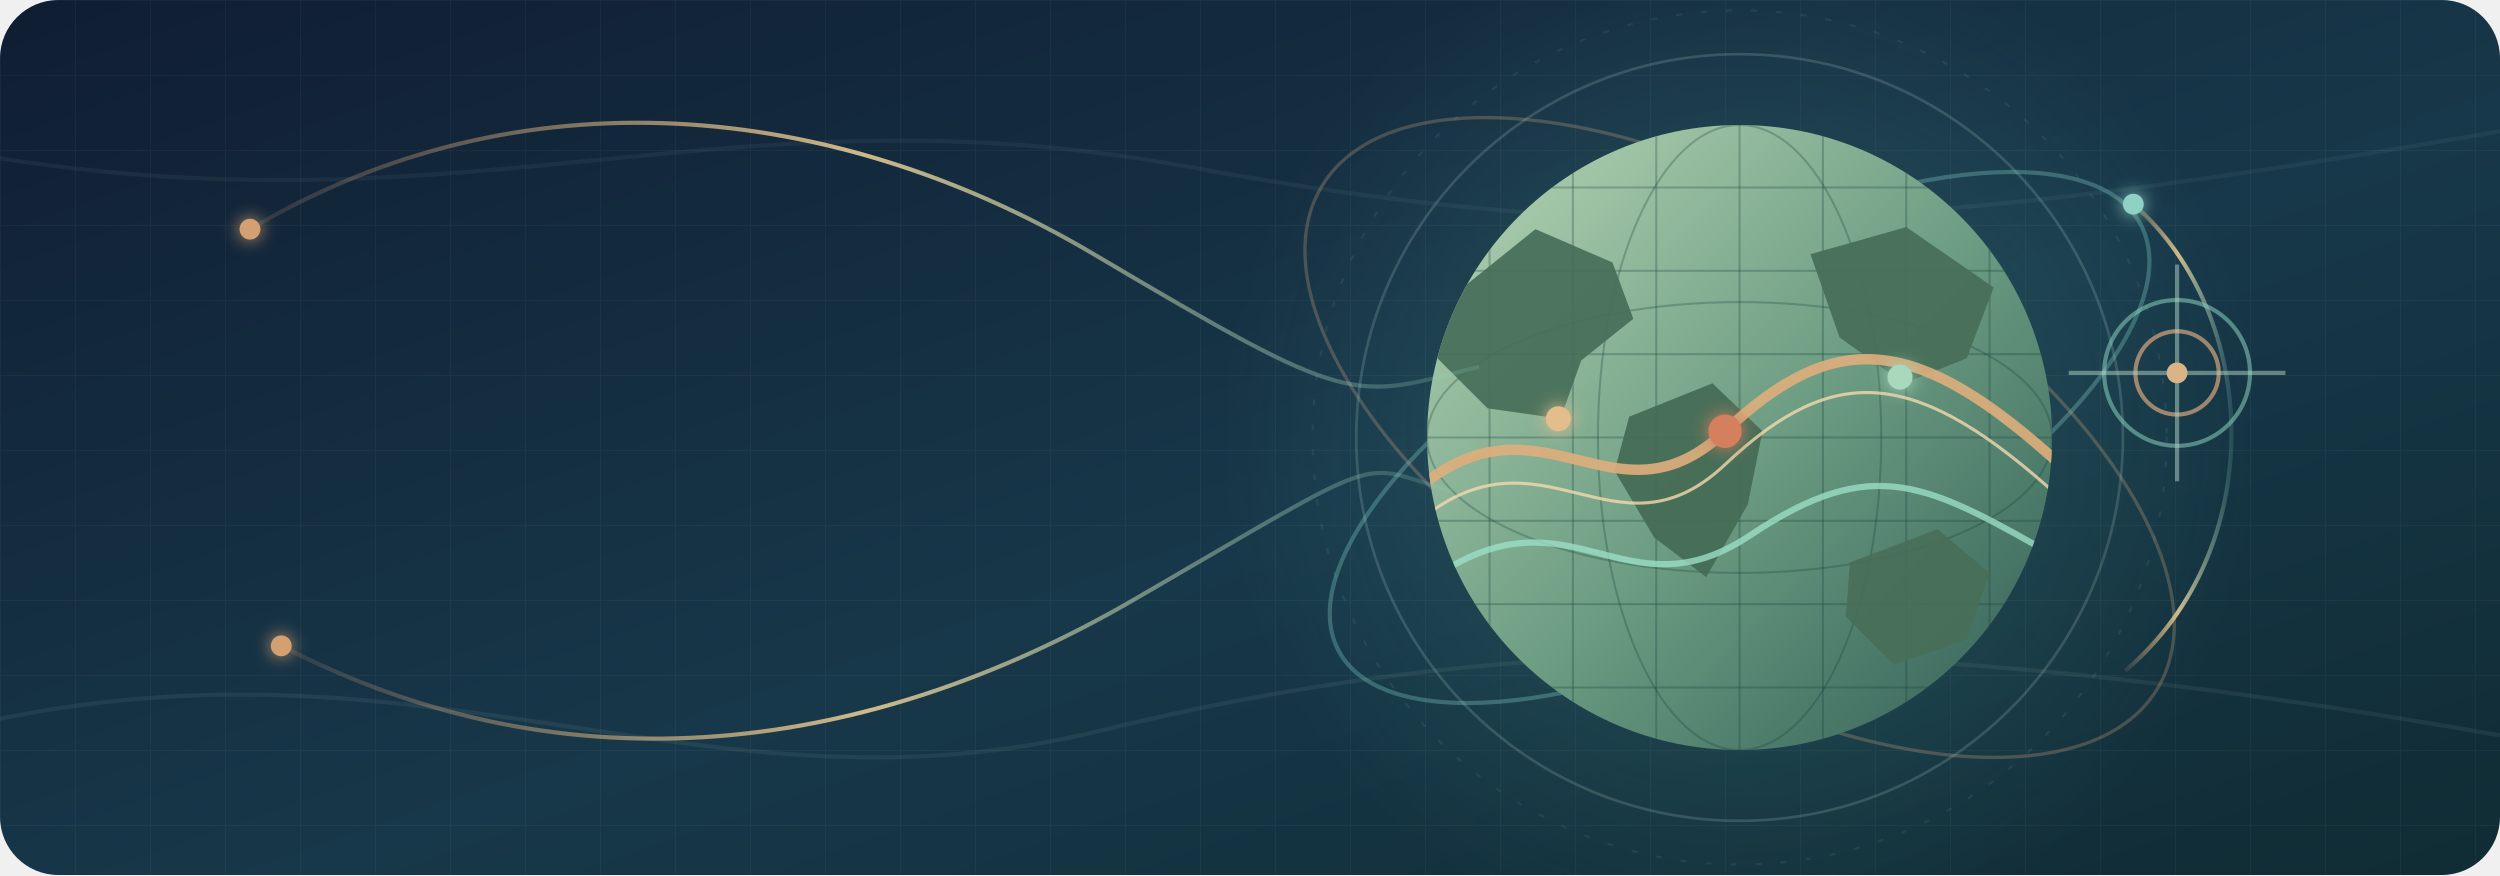
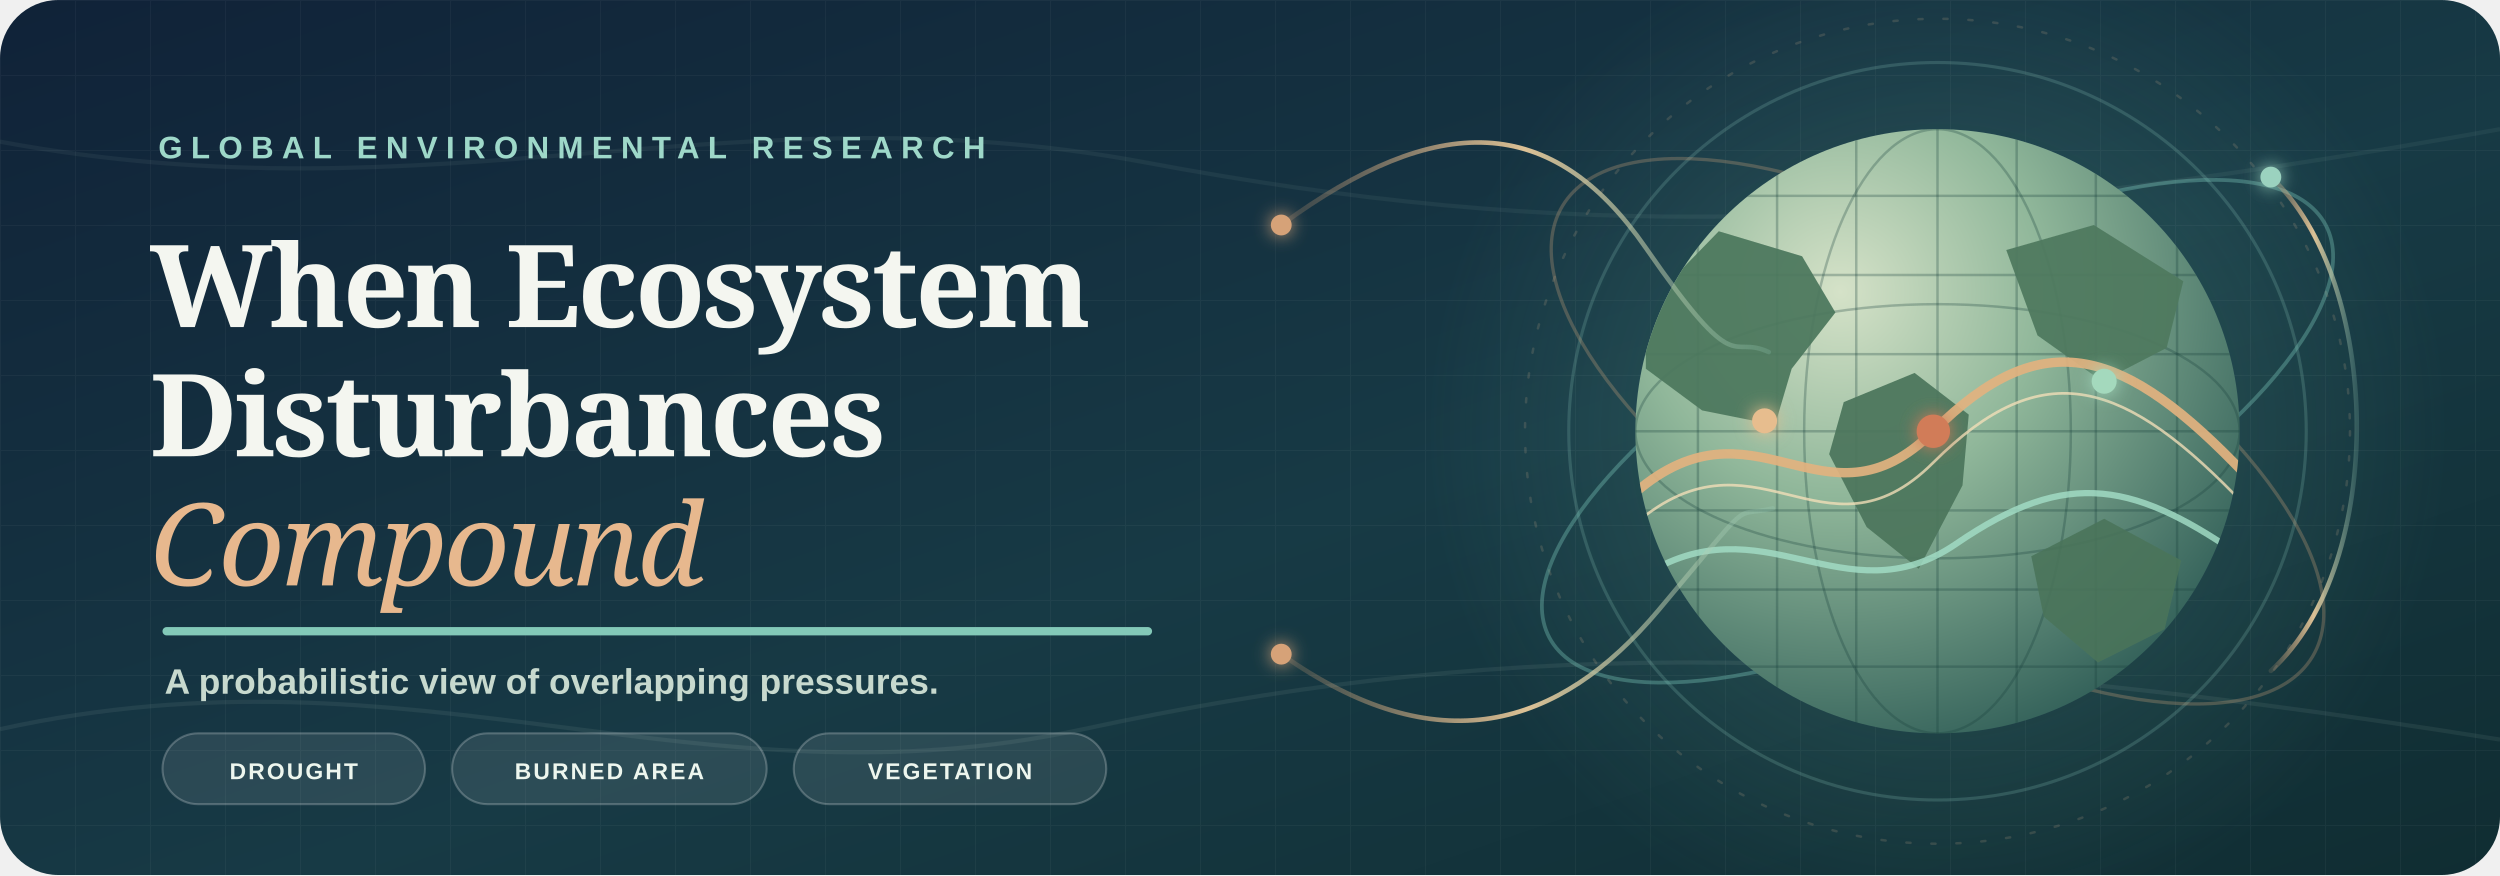
<svg xmlns="http://www.w3.org/2000/svg" width="1200" height="420" viewBox="0 0 1200 420" role="img" aria-labelledby="title desc">
  <defs>
    <linearGradient id="bg" x1="0" y1="0" x2="1" y2="1">
-       <stop offset="0" stop-color="#101d32" />
-       <stop offset=".56" stop-color="#17384a" />
-       <stop offset="1" stop-color="#102c34" />
+       <stop offset="0" stop-color="#102238" />
+       <stop offset=".56" stop-color="#173a45" />
+       <stop offset="1" stop-color="#102d32" />
+     </linearGradient>
+     <linearGradient id="signal" x1="0" y1="0" x2="1" y2="0">
+       <stop offset="0" stop-color="#d6a278" stop-opacity=".15" />
+       <stop offset=".5" stop-color="#e7c99a" stop-opacity=".95" />
+       <stop offset="1" stop-color="#9bd2bf" stop-opacity=".2" />
    </linearGradient>
    <radialGradient id="halo">
-       <stop offset="0" stop-color="#5ca99a" stop-opacity=".28" />
-       <stop offset="1" stop-color="#5ca99a" stop-opacity="0" />
+       <stop offset="0" stop-color="#72b9a3" stop-opacity=".28" />
+       <stop offset="1" stop-color="#72b9a3" stop-opacity="0" />
    </radialGradient>
-     <linearGradient id="globe" x1="0" y1="0" x2="1" y2="1">
-       <stop offset="0" stop-color="#b8d6b6" />
-       <stop offset=".52" stop-color="#6d9d83" />
-       <stop offset="1" stop-color="#315d55" />
-     </linearGradient>
-     <linearGradient id="signal" x1="0" y1="0" x2="1" y2="0">
-       <stop offset="0" stop-color="#d5a071" stop-opacity=".12" />
-       <stop offset=".5" stop-color="#d8c18e" stop-opacity=".95" />
-       <stop offset="1" stop-color="#8fd2c3" stop-opacity=".16" />
-     </linearGradient>
+     <radialGradient id="earth" cx="34%" cy="27%" r="80%">
+       <stop offset="0" stop-color="#d5e2c8" />
+       <stop offset=".42" stop-color="#90b79a" />
+       <stop offset="1" stop-color="#315f58" />
+     </radialGradient>
    <pattern id="grid" width="36" height="36" patternUnits="userSpaceOnUse">
-       <path d="M36 0H0V36" fill="none" stroke="#d8e7e4" stroke-opacity=".045" />
+       <path d="M36 0H0V36" fill="none" stroke="#e2eee8" stroke-opacity=".045" />
    </pattern>
    <clipPath id="globeClip">
-       <circle cx="835" cy="210" r="150" />
+       <circle cx="930" cy="207" r="145" />
    </clipPath>
    <filter id="glow" x="-100%" y="-100%" width="300%" height="300%">
-       <feGaussianBlur stdDeviation="4" result="b" />
+       <feGaussianBlur stdDeviation="4" result="blur" />
      <feMerge>
-         <feMergeNode in="b" />
+         <feMergeNode in="blur" />
        <feMergeNode in="SourceGraphic" />
      </feMerge>
    </filter>
  </defs>
  <rect width="1200" height="420" rx="28" fill="url(#bg)" />
  <rect width="1200" height="420" rx="28" fill="url(#grid)" />
-   <circle cx="835" cy="210" r="248" fill="url(#halo)" />
-   <path d="M0 345 C210 302 342 396 527 351 S890 298 1200 353" fill="none" stroke="#a9c5bb" stroke-opacity=".09" stroke-width="2" />
-   <path d="M0 76 C230 112 353 40 570 80 S922 111 1200 63" fill="none" stroke="#a9c5bb" stroke-opacity=".07" stroke-width="2" />
+   <circle cx="930" cy="207" r="245" fill="url(#halo)" />
+   <path d="M0 350 C200 306 334 390 520 350 S875 303 1200 355" fill="none" stroke="#b5cfc4" stroke-opacity=".09" stroke-width="2" />
+   <path d="M0 68 C210 107 352 41 550 78 S906 115 1200 62" fill="none" stroke="#b5cfc4" stroke-opacity=".07" stroke-width="2" />
  <g fill="none" stroke-linecap="round">
-     <ellipse cx="835" cy="210" rx="218" ry="86" transform="rotate(-28 835 210)" stroke="#7cc7bc" stroke-opacity=".35" stroke-width="2" />
-     <ellipse cx="835" cy="210" rx="234" ry="111" transform="rotate(31 835 210)" stroke="#d4a77e" stroke-opacity=".28" stroke-width="1.6" />
-     <circle cx="835" cy="210" r="184" stroke="#b7d4cd" stroke-opacity=".2" stroke-width="1.3" />
-     <circle cx="835" cy="210" r="205" stroke="#8ac8ba" stroke-opacity=".1" stroke-width="1" stroke-dasharray="2 10" />
+     <circle cx="930" cy="207" r="177" stroke="#8bc5b7" stroke-opacity=".22" stroke-width="1.5" />
+     <circle cx="930" cy="207" r="198" stroke="#d2b08d" stroke-opacity=".18" stroke-width="1.2" stroke-dasharray="2 10" />
+     <ellipse cx="930" cy="207" rx="211" ry="78" transform="rotate(-28 930 207)" stroke="#7dcabd" stroke-opacity=".36" stroke-width="1.8" />
+     <ellipse cx="930" cy="207" rx="210" ry="86" transform="rotate(31 930 207)" stroke="#d8aa7e" stroke-opacity=".28" stroke-width="1.6" />
  </g>
  <g clip-path="url(#globeClip)">
-     <circle cx="835" cy="210" r="150" fill="url(#globe)" />
-     <g stroke="#163e3b" stroke-opacity=".28" fill="none">
-       <path d="M680 90H990M680 130H990M680 170H990M680 210H990M680 250H990M680 290H990M680 330H990" />
-       <path d="M715 55V365M755 55V365M795 55V365M835 55V365M875 55V365M915 55V365M955 55V365" />
-       <ellipse cx="835" cy="210" rx="150" ry="65" />
-       <ellipse cx="835" cy="210" rx="68" ry="150" />
+     <circle cx="930" cy="207" r="145" fill="url(#earth)" />
+     <g fill="none" stroke="#173e3c" stroke-opacity=".28" stroke-width="1.2">
+       <path d="M780 94H1080M780 132H1080M780 170H1080M780 207H1080M780 245H1080M780 283H1080M780 320H1080" />
+       <path d="M815 55V360M853 55V360M891 55V360M930 55V360M968 55V360M1006 55V360M1045 55V360" />
+       <ellipse cx="930" cy="207" rx="145" ry="61" />
+       <ellipse cx="930" cy="207" rx="64" ry="145" />
    </g>
-     <path d="M696 143 L737 110 774 126 784 153 759 173 749 201 714 196 690 172Z" fill="#476e58" opacity=".92" />
-     <path d="M782 200 L822 184 846 207 839 242 819 277 794 258 775 226Z" fill="#456b55" opacity=".94" />
-     <path d="M869 122 L915 109 957 138 944 172 914 184 883 162Z" fill="#476e58" opacity=".94" />
-     <path d="M888 270 L930 254 955 275 944 307 909 319 886 296Z" fill="#476e58" opacity=".9" />
-     <path d="M680 235 C740 184 775 257 828 207 S920 160 990 224" fill="none" stroke="#dfae7c" stroke-width="5" opacity=".9" />
-     <path d="M680 251 C740 200 775 273 828 223 S920 176 990 240" fill="none" stroke="#f4d9ac" stroke-width="1.5" opacity=".8" />
-     <path d="M690 276 C755 233 780 297 840 257 S925 232 990 269" fill="none" stroke="#9be0c7" stroke-width="3" opacity=".78" />
+     <path d="M790 147 L825 111 865 123 881 150 860 177 852 204 817 197 790 177Z" fill="#4d785e" opacity=".94" />
+     <path d="M885 193 L919 179 945 199 942 233 921 273 896 253 878 218Z" fill="#4c765c" opacity=".94" />
+     <path d="M963 120 L1005 108 1048 135 1040 167 1009 183 978 161Z" fill="#4f795f" opacity=".94" />
+     <path d="M975 267 L1010 249 1047 269 1039 302 1007 318 981 296Z" fill="#4a745a" opacity=".88" />
+     <path d="M782 239 C842 184 875 260 928 207 S1020 167 1078 228" fill="none" stroke="#e2b27f" stroke-width="4.5" opacity=".92" />
+     <path d="M782 254 C842 199 875 275 928 222 S1020 182 1078 243" fill="none" stroke="#f4dfb8" stroke-width="1.3" opacity=".78" />
+     <path d="M788 277 C846 239 885 298 939 261 S1025 231 1080 270" fill="none" stroke="#a2ddc6" stroke-width="3" opacity=".82" />
    <g filter="url(#glow)">
-       <circle cx="748" cy="201" r="6" fill="#e4bd8d" />
-       <circle cx="828" cy="207" r="8" fill="#d47f5d" />
-       <circle cx="912" cy="181" r="6" fill="#a8d9bd" />
+       <circle cx="847" cy="202" r="6" fill="#e7bd8e" />
+       <circle cx="928" cy="207" r="8" fill="#d17b58" />
+       <circle cx="1010" cy="183" r="6" fill="#a4d9bd" />
    </g>
  </g>
-   <g fill="none" stroke="url(#signal)" stroke-width="2">
-     <path d="M120 110 C250 33 400 48 525 122 S648 192 710 176" />
-     <path d="M135 310 C274 382 418 361 544 288 S650 222 697 236" />
-     <path d="M1024 98 C1085 151 1090 263 1020 322" />
+   <g fill="none" stroke="url(#signal)" stroke-width="2.2" stroke-linecap="round">
+     <path d="M615 108 C690 53 745 54 790 119 S830 160 849 169" />
+     <path d="M615 314 C690 367 748 350 796 293 S830 249 851 244" />
+     <path d="M1090 85 C1143 134 1147 270 1090 322" />
  </g>
  <g filter="url(#glow)">
-     <circle cx="120" cy="110" r="5" fill="#d5a071" />
-     <circle cx="135" cy="310" r="5" fill="#d5a071" />
-     <circle cx="1024" cy="98" r="5" fill="#8fd2c3" />
+     <circle cx="615" cy="108" r="5" fill="#d6a278" />
+     <circle cx="615" cy="314" r="5" fill="#d6a278" />
+     <circle cx="1090" cy="85" r="5" fill="#9bd2bf" />
  </g>
-   <g transform="translate(1045 179)" fill="none" stroke-width="2">
-     <circle cx="0" cy="0" r="35" stroke="#8acdbd" stroke-opacity=".55" />
-     <circle cx="0" cy="0" r="20" stroke="#d7a77e" stroke-opacity=".7" />
-     <path d="M-52 0H52M0 -52V52" stroke="#b5d4c8" stroke-opacity=".5" />
-     <circle cx="0" cy="0" r="5" fill="#d9b487" stroke="none" />
+   <g font-family="Arial, Helvetica, sans-serif">
+     <text x="76" y="76" fill="#9ed8c9" font-size="15" font-weight="700" letter-spacing="4">GLOBAL ENVIRONMENTAL RESEARCH</text>
+     <text x="72" y="157" fill="#f4f6f0" font-family="Georgia, serif" font-size="55" font-weight="700" letter-spacing="-1.4">When Ecosystem</text>
+     <text x="72" y="219" fill="#f4f6f0" font-family="Georgia, serif" font-size="55" font-weight="700" letter-spacing="-1.4">Disturbances</text>
+     <text x="72" y="281" fill="#e7b88e" font-family="Georgia, serif" font-size="55" font-style="italic" letter-spacing="-1.5">Compound</text>
+     <rect x="78" y="301" width="475" height="4" rx="2" fill="#83c9b8" />
+     <text x="79" y="333" fill="#c7d9ce" font-size="17" font-weight="600">A probabilistic view of overlapping pressures.</text>
+     <g transform="translate(78 352)">
+       <rect width="126" height="34" rx="17" fill="#ffffff" fill-opacity=".09" stroke="#ffffff" stroke-opacity=".23" />
+       <text x="63" y="22" text-anchor="middle" fill="#edf6ee" font-size="11" font-weight="700" letter-spacing="1">DROUGHT</text>
+       <rect x="139" width="151" height="34" rx="17" fill="#ffffff" fill-opacity=".09" stroke="#ffffff" stroke-opacity=".23" />
+       <text x="214.5" y="22" text-anchor="middle" fill="#edf6ee" font-size="11" font-weight="700" letter-spacing="1">BURNED AREA</text>
+       <rect x="303" width="150" height="34" rx="17" fill="#ffffff" fill-opacity=".09" stroke="#ffffff" stroke-opacity=".23" />
+       <text x="378" y="22" text-anchor="middle" fill="#edf6ee" font-size="11" font-weight="700" letter-spacing="1">VEGETATION</text>
+     </g>
  </g>
</svg>
